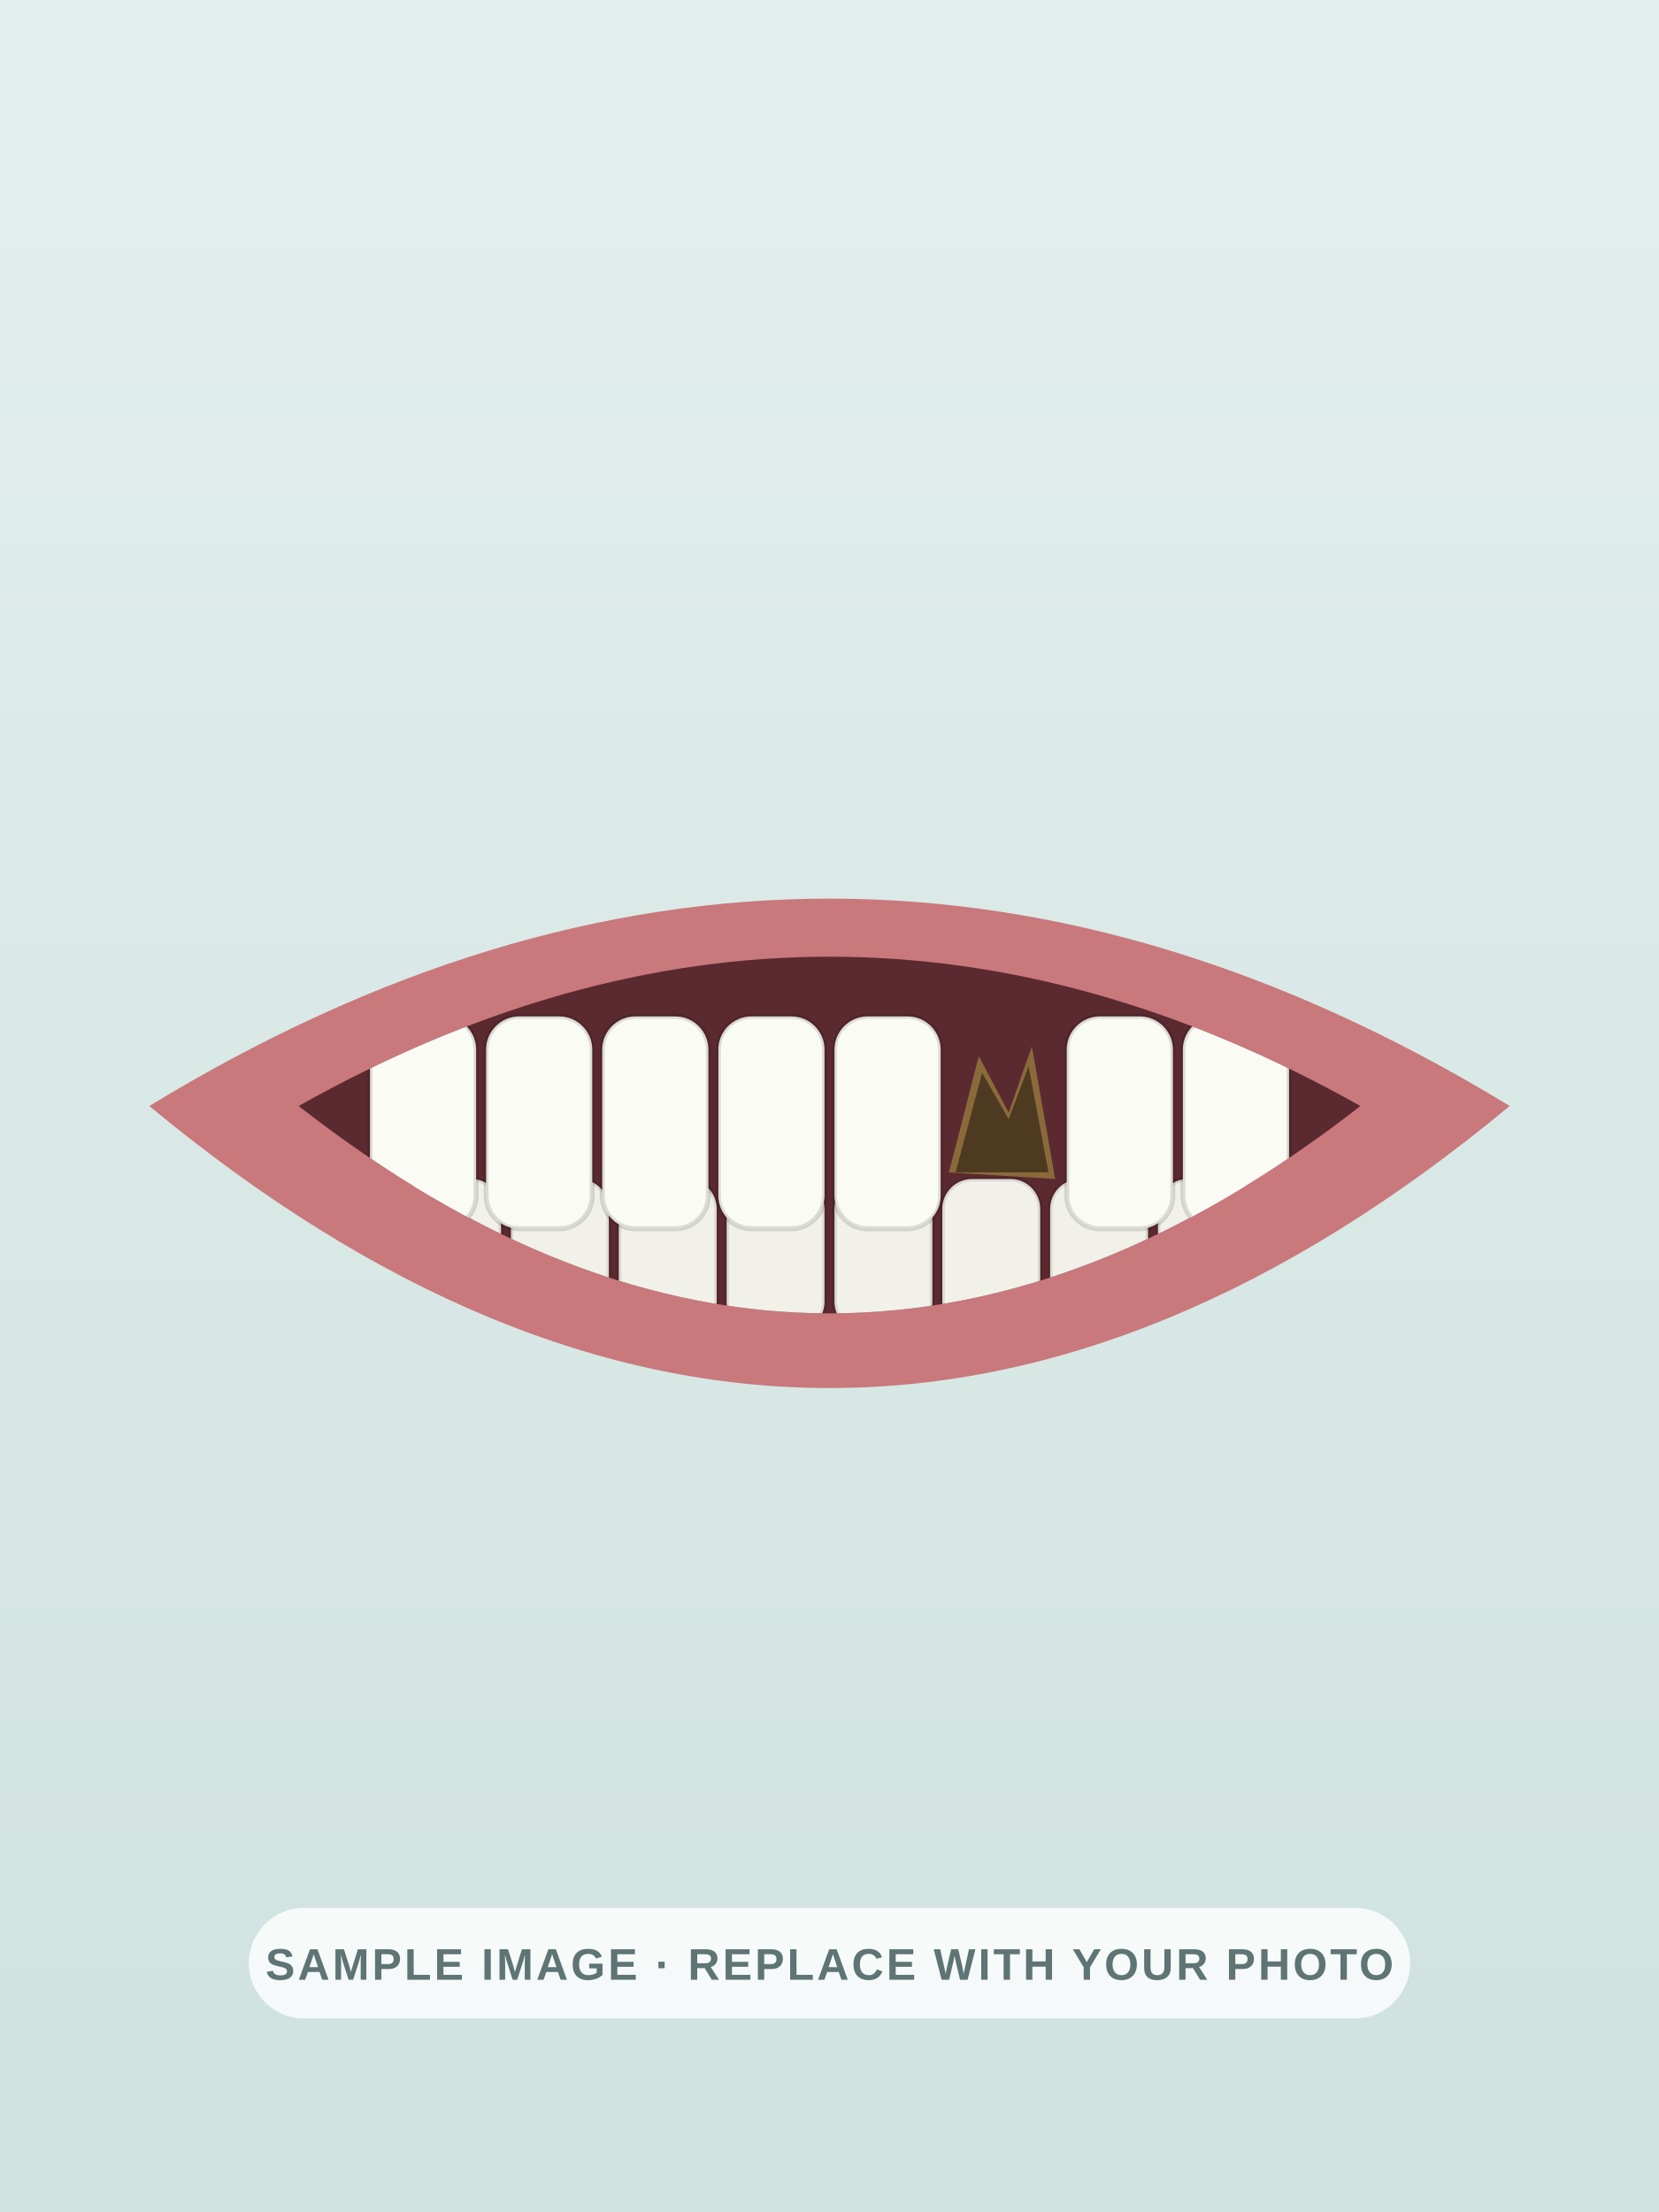
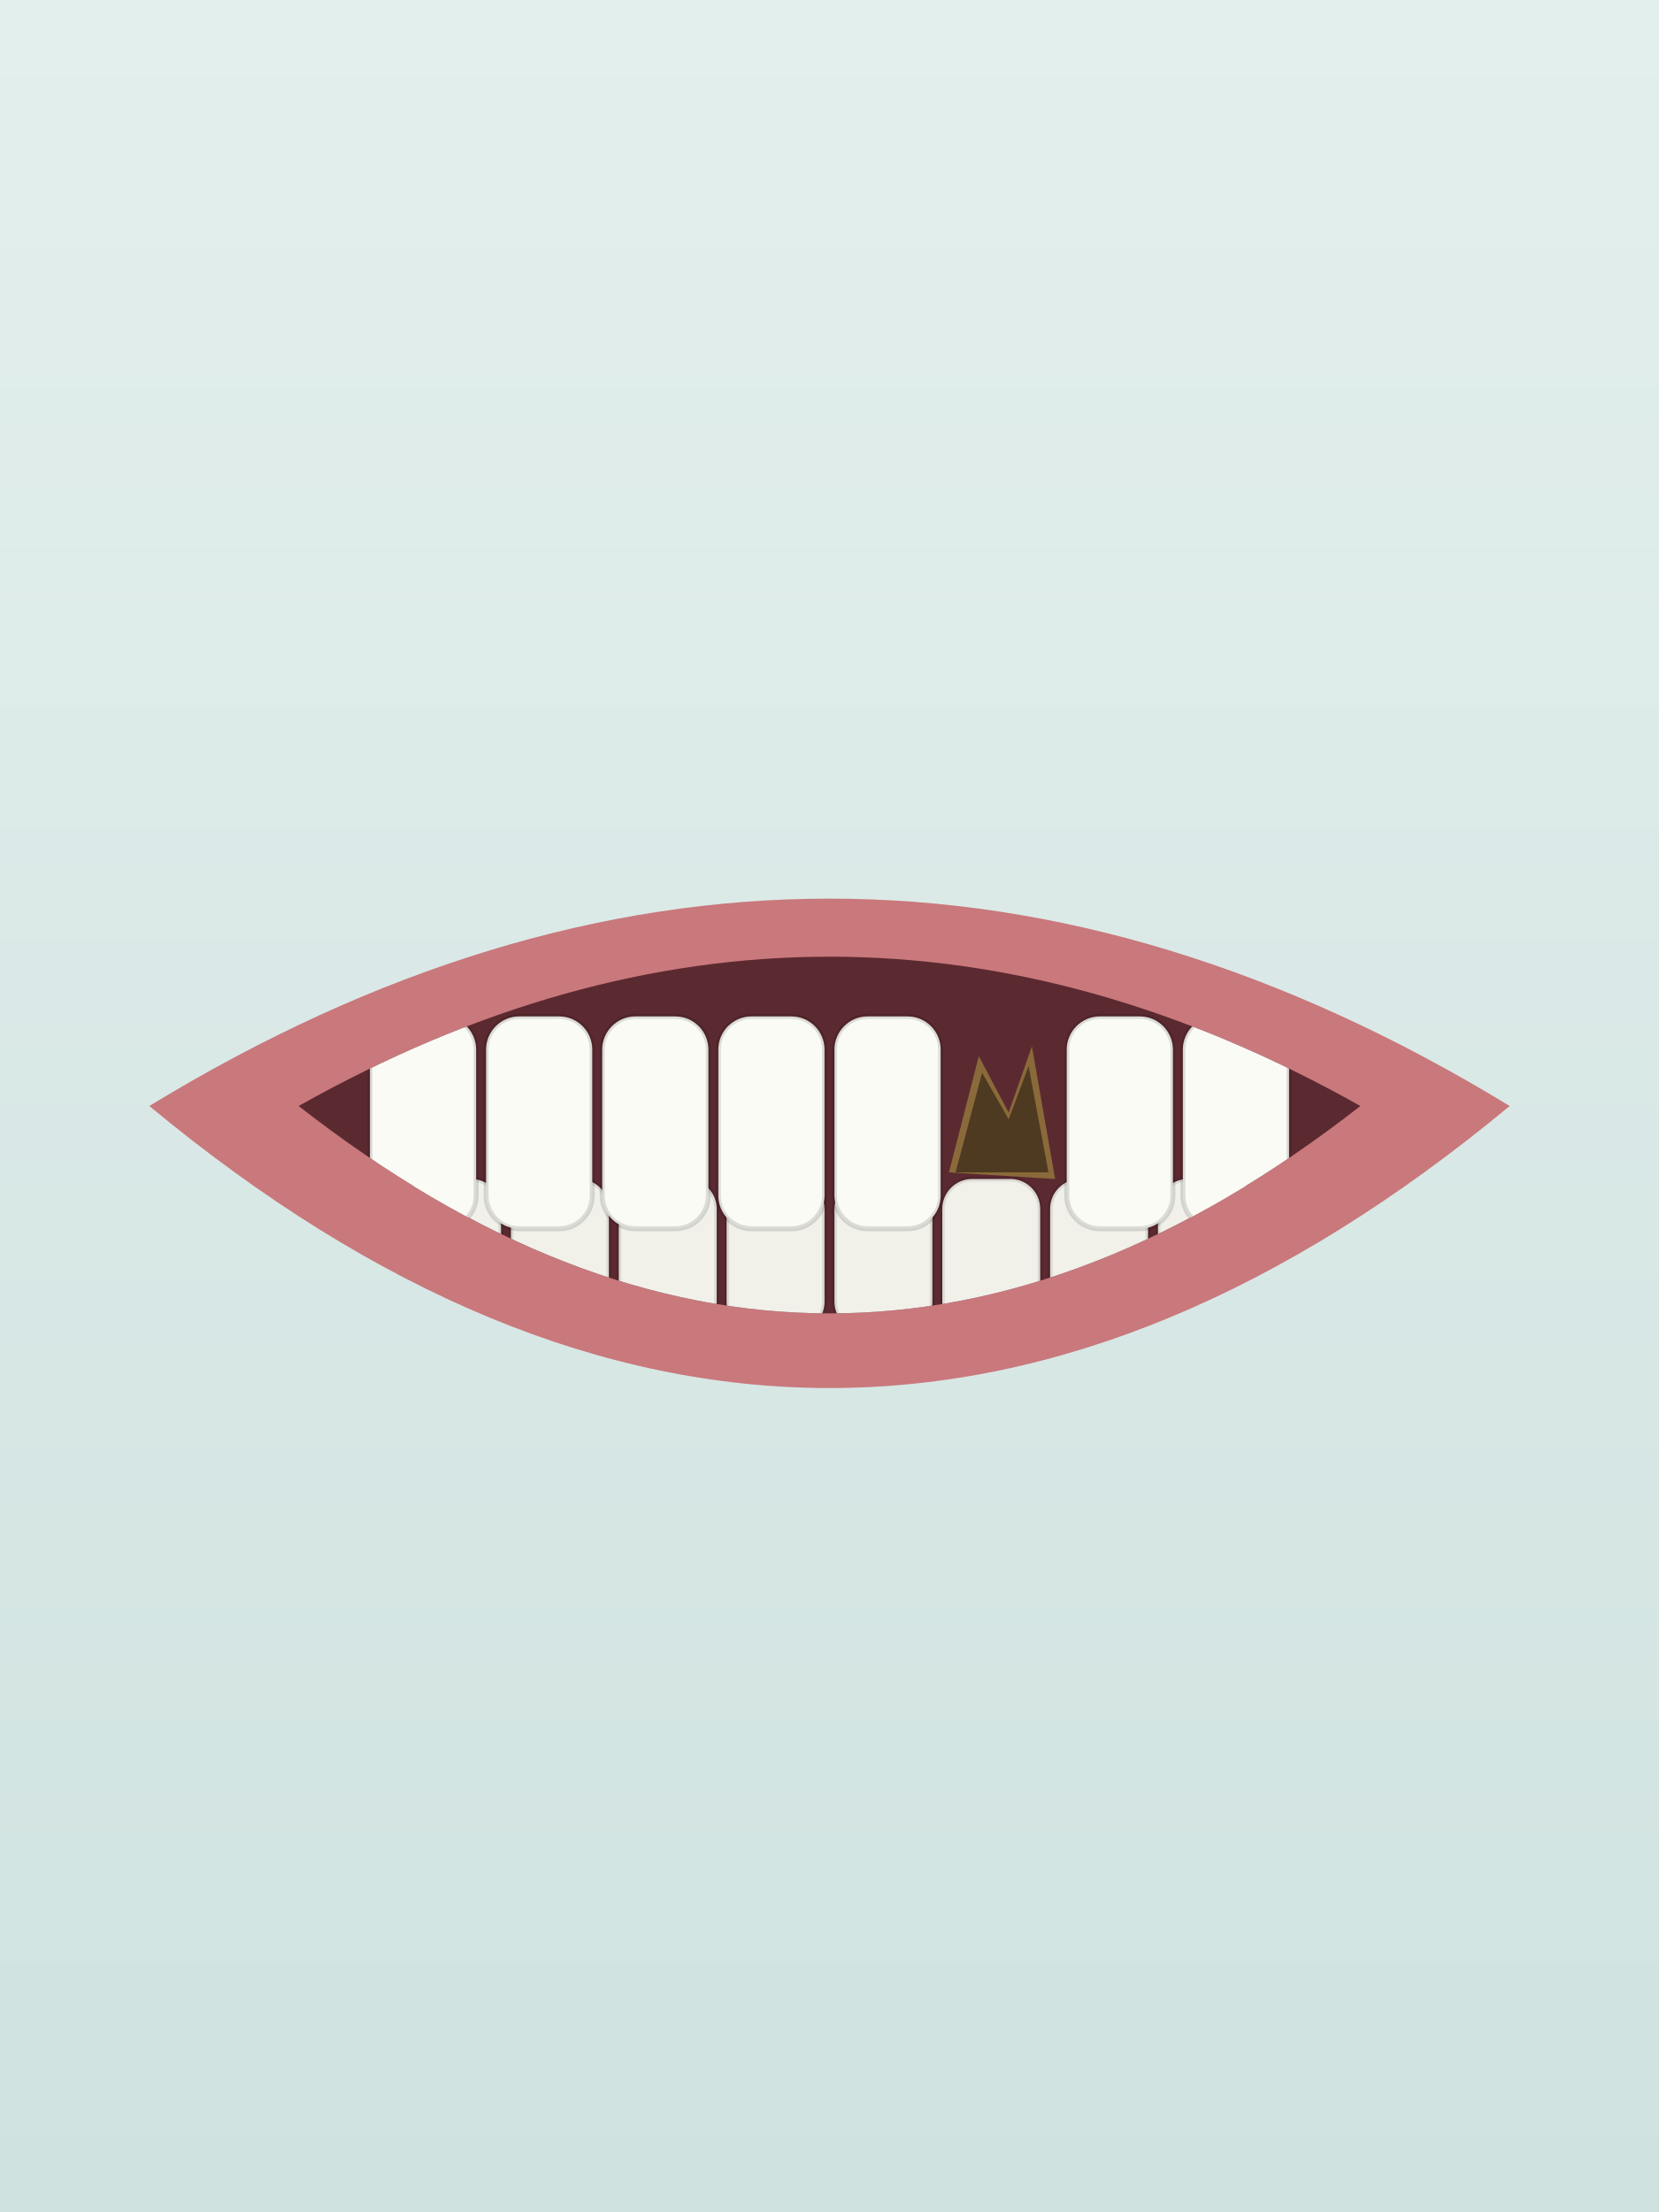
<svg xmlns="http://www.w3.org/2000/svg" viewBox="0 0 600 800" width="600" height="800" role="img">
  <defs>
    <linearGradient id="bg" x1="0" y1="0" x2="0" y2="1">
      <stop offset="0" stop-color="#e3efed" />
      <stop offset="1" stop-color="#cfe2df" />
    </linearGradient>
    <clipPath id="mouth">
      <path d="M140 410 Q300 320 460 410 Q300 535 140 410Z" />
    </clipPath>
  </defs>
  <rect width="600" height="800" fill="url(#bg)" />
  <g transform="translate(300 400) scale(1.2) translate(-300 -410)">
    <path d="M95 410 Q300 285 505 410 Q300 580 95 410Z" fill="#c9787c" />
    <path d="M140 410 Q300 320 460 410 Q300 535 140 410Z" fill="#5b2a30" />
    <g clip-path="url(#mouth)">
      <rect x="171.5" y="432" width="29.5" height="46" rx="9" fill="#f1f1ea" stroke="#00000018" stroke-width="1.5" transform="rotate(0 186.25 455)" />
      <rect x="204.0" y="432" width="29.5" height="46" rx="9" fill="#f1f1ea" stroke="#00000018" stroke-width="1.5" transform="rotate(0 218.75 455)" />
      <rect x="236.5" y="432" width="29.5" height="46" rx="9" fill="#f1f1ea" stroke="#00000018" stroke-width="1.5" transform="rotate(0 251.25 455)" />
      <rect x="269.0" y="432" width="29.5" height="46" rx="9" fill="#f1f1ea" stroke="#00000018" stroke-width="1.5" transform="rotate(0 283.75 455)" />
      <rect x="301.5" y="432" width="29.5" height="46" rx="9" fill="#f1f1ea" stroke="#00000018" stroke-width="1.5" transform="rotate(0 316.25 455)" />
      <rect x="334.0" y="432" width="29.5" height="46" rx="9" fill="#f1f1ea" stroke="#00000018" stroke-width="1.5" transform="rotate(0 348.75 455)" />
      <rect x="366.5" y="432" width="29.5" height="46" rx="9" fill="#f1f1ea" stroke="#00000018" stroke-width="1.5" transform="rotate(0 381.25 455)" />
      <rect x="399.0" y="432" width="29.5" height="46" rx="9" fill="#f1f1ea" stroke="#00000018" stroke-width="1.5" transform="rotate(0 413.75 455)" />
      <rect x="161.5" y="383" width="32" height="64" rx="10" fill="#fbfbf6" stroke="#00000020" stroke-width="1.5" transform="rotate(0 177.5 415.0)" />
      <rect x="196.5" y="383" width="32" height="64" rx="10" fill="#fbfbf6" stroke="#00000020" stroke-width="1.5" transform="rotate(0 212.5 415.0)" />
      <rect x="231.5" y="383" width="32" height="64" rx="10" fill="#fbfbf6" stroke="#00000020" stroke-width="1.5" transform="rotate(0 247.5 415.0)" />
      <rect x="266.5" y="383" width="32" height="64" rx="10" fill="#fbfbf6" stroke="#00000020" stroke-width="1.5" transform="rotate(0 282.5 415.0)" />
      <rect x="301.5" y="383" width="32" height="64" rx="10" fill="#fbfbf6" stroke="#00000020" stroke-width="1.5" transform="rotate(0 317.5 415.0)" />
      <rect x="371.5" y="383" width="32" height="64" rx="10" fill="#fbfbf6" stroke="#00000020" stroke-width="1.5" transform="rotate(0 387.5 415.0)" />
      <rect x="406.5" y="383" width="32" height="64" rx="10" fill="#fbfbf6" stroke="#00000020" stroke-width="1.5" transform="rotate(0 422.5 415.0)" />
      <polygon points="336,430 345,395 354,412 361,392 368,432" fill="#8a6a3a" />
      <polygon points="338,430 346,400 354,414 360,398 366,430" fill="#4d3a20" />
    </g>
  </g>
-   <rect x="90" y="690" width="420" height="40" rx="20" fill="#ffffffcc" />
-   <text x="300" y="716" text-anchor="middle" font-family="Arial,Helvetica,sans-serif" font-size="16" font-weight="700" fill="#5e7475" letter-spacing="1">SAMPLE IMAGE · REPLACE WITH YOUR PHOTO</text>
</svg>
